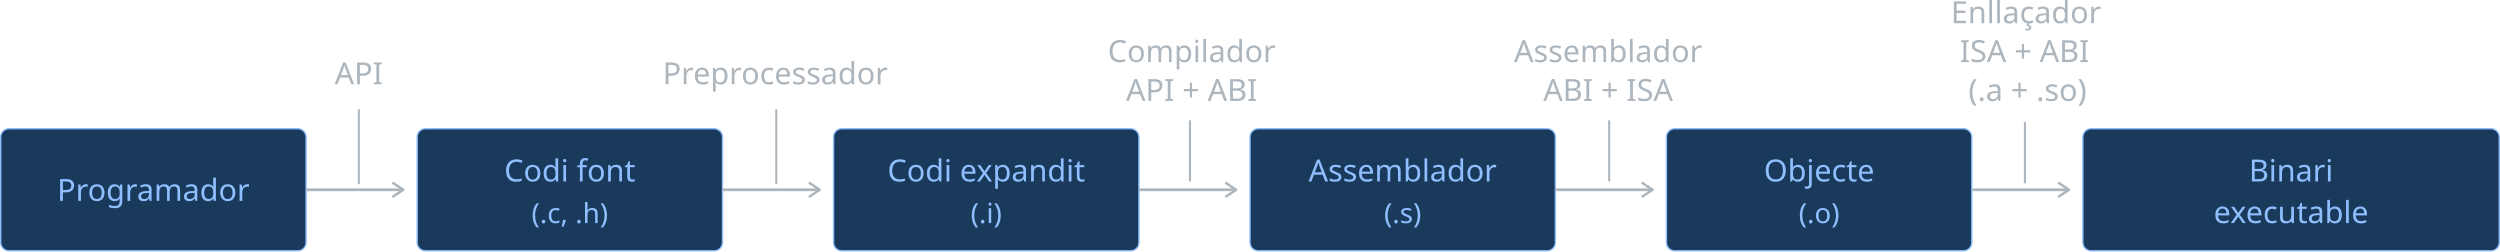
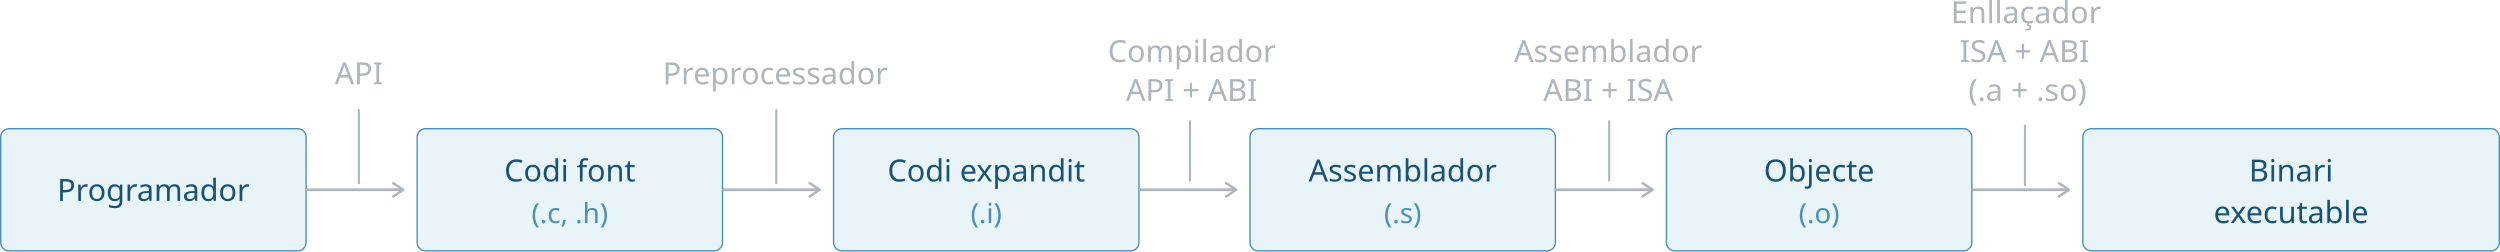
<svg xmlns="http://www.w3.org/2000/svg" width="900.5" height="90.607" viewBox="0 0 900.5 90.607" role="img" version="1.1" id="svg20">
  <defs id="defs1">
    <marker id="arrow" viewBox="0 0 10 10" refX="8" refY="5" markerWidth="6" markerHeight="6" orient="auto-start-reverse">
      <path d="M 2,1 8,5 2,9" fill="none" stroke="#adb5bd" stroke-width="1.5" stroke-linecap="round" stroke-linejoin="round" id="path1" />
    </marker>
  </defs>
  <text x="129.25" y="30.357" font-family="'Source Sans Pro', sans-serif" font-size="11px" fill="#adb5bd" text-anchor="middle" id="text1">API</text>
  <line x1="129.25" y1="39.357" x2="129.25" y2="66.357" stroke="#adb5bd" stroke-width="0.75" stroke-dasharray="none" id="line1" />
+   <line x1="279.625" y1="39.357" x2="279.625" y2="66.357" stroke="#adb5bd" stroke-width="0.75" stroke-dasharray="none" id="line1-5" />
+   <line x1="428.625" y1="43.357" x2="428.625" y2="65.357" stroke="#adb5bd" stroke-width="0.75" stroke-dasharray="none" id="line1-5-2" />
+   <line x1="579.625" y1="43.357" x2="579.625" y2="65.357" stroke="#adb5bd" stroke-width="0.75" stroke-dasharray="none" id="line1-5-2-1" />
+   <line x1="729.375" y1="45" x2="729.375" y2="67" stroke="#adb5bd" stroke-width="0.75" stroke-dasharray="none" id="line1-5-2-1-0" />
  <text x="279.25" y="30.357" font-family="'Source Sans Pro', sans-serif" font-size="11px" fill="#adb5bd" text-anchor="middle" id="text2">Preprocessador</text>
-   <line x1="279.625" y1="39.357" x2="279.625" y2="66.357" stroke="#adb5bd" stroke-width="0.75" stroke-dasharray="none" id="line2" />
  <text x="429.25" y="22.357" font-family="'Source Sans Pro', sans-serif" font-size="11px" fill="#adb5bd" text-anchor="middle" id="text3">Compilador</text>
  <text x="429.25" y="36.357" font-family="'Source Sans Pro', sans-serif" font-size="11px" fill="#adb5bd" text-anchor="middle" id="text4">API + ABI</text>
-   <line x1="428.625" y1="43.357" x2="428.625" y2="65.357" stroke="#adb5bd" stroke-width="0.75" stroke-dasharray="none" id="line4" />
  <text x="579.25" y="22.357" font-family="'Source Sans Pro', sans-serif" font-size="11px" fill="#adb5bd" text-anchor="middle" id="text5">Assemblador</text>
  <text x="579.25" y="36.357" font-family="'Source Sans Pro', sans-serif" font-size="11px" fill="#adb5bd" text-anchor="middle" id="text6">ABI + ISA</text>
-   <line x1="579.625" y1="43.357" x2="579.625" y2="65.357" stroke="#adb5bd" stroke-width="0.75" stroke-dasharray="none" id="line6" />
-   <line x1="729.375" y1="44" x2="729.375" y2="66" stroke="#adb5bd" stroke-width="0.75" stroke-dasharray="none" id="line6-8" />
  <text x="729.789" y="8.357" font-family="'Source Sans Pro', sans-serif" font-size="11px" fill="#adb5bd" text-anchor="middle" id="text7">Enllaçador</text>
  <text x="729.25" y="22.357" font-family="'Source Sans Pro', sans-serif" font-size="11px" fill="#adb5bd" text-anchor="middle" id="text8">ISA + ABI</text>
-   <text x="730.328" y="36.357" font-family="'Source Sans Pro', sans-serif" font-size="11px" fill="#adb5bd" text-anchor="middle" id="text9">(.a + .so)</text>
-   <rect x="0.25" y="46.357" width="110" height="44" rx="3" fill="#1a3a5c" stroke="#90bfff" stroke-width="0.5" id="rect9" />
-   <text x="55.25" y="72.357" font-family="'Source Sans Pro', sans-serif" font-size="11px" fill="#90bfff" text-anchor="middle" id="text10">Programador</text>
+   <text x="730.328" y="36.357" font-family="'Source Sans Pro', sans-serif" font-size="11px" fill="#adb5bd" text-anchor="middle" id="text9" style="font-style:normal;font-variant:normal;font-weight:normal;font-stretch:normal;font-size:11px;font-family:'Source Sans Pro', sans-serif;-inkscape-font-specification:'Source Sans Pro, sans-serif, Normal';font-variant-ligatures:normal;font-variant-caps:normal;font-variant-numeric:normal;font-variant-east-asian:normal;text-anchor:middle;fill:#adb5bd">
+     <tspan id="tspan20" x="730.328" y="36.357">(.a + .so)</tspan>
+   </text>
+   <rect x="0.25" y="46.357" width="110" height="44" rx="3" fill="#e8f4f8" stroke="#4a90b8" stroke-width="0.5" id="rect9" />
+   <text x="55.25" y="72.357" font-family="'Source Sans Pro', sans-serif" font-size="11px" fill="#1a5276" text-anchor="middle" id="text10">Programador</text>
  <line x1="110.25" y1="68.357" x2="145.25" y2="68.357" stroke="#adb5bd" stroke-width="1" marker-end="url(#arrow)" id="line10" />
-   <rect x="150.25" y="46.357" width="110" height="44" rx="3" fill="#1a3a5c" stroke="#90bfff" stroke-width="0.5" id="rect10" />
-   <text x="205.25" y="65.357" font-family="'Source Sans Pro', sans-serif" font-size="11px" fill="#90bfff" text-anchor="middle" id="text11">Codi font</text>
-   <text x="205.25" y="80.357" font-family="'Source Sans Pro', sans-serif" font-size="10px" fill="#90bfff" text-anchor="middle" id="text12">(.c, .h)</text>
+   <rect x="150.25" y="46.357" width="110" height="44" rx="3" fill="#e8f4f8" stroke="#4a90b8" stroke-width="0.5" id="rect10" />
+   <text x="205.25" y="65.357" font-family="'Source Sans Pro', sans-serif" font-size="11px" fill="#1a5276" text-anchor="middle" id="text11">Codi font</text>
+   <text x="205.25" y="80.357" font-family="'Source Sans Pro', sans-serif" font-size="10px" fill="#4a90b8" text-anchor="middle" id="text12">(.c, .h)</text>
  <line x1="260.25" y1="68.357" x2="295.25" y2="68.357" stroke="#adb5bd" stroke-width="1" marker-end="url(#arrow)" id="line12" />
-   <rect x="300.25" y="46.357" width="110" height="44" rx="3" fill="#1a3a5c" stroke="#90bfff" stroke-width="0.5" id="rect12" />
-   <text x="355.25" y="65.357" font-family="'Source Sans Pro', sans-serif" font-size="11px" fill="#90bfff" text-anchor="middle" id="text13">Codi expandit</text>
-   <text x="355.25" y="80.357" font-family="'Source Sans Pro', sans-serif" font-size="10px" fill="#90bfff" text-anchor="middle" id="text14">(.i)</text>
+   <rect x="300.25" y="46.357" width="110" height="44" rx="3" fill="#e8f4f8" stroke="#4a90b8" stroke-width="0.5" id="rect12" />
+   <text x="355.25" y="65.357" font-family="'Source Sans Pro', sans-serif" font-size="11px" fill="#1a5276" text-anchor="middle" id="text13">Codi expandit</text>
+   <text x="355.25" y="80.357" font-family="'Source Sans Pro', sans-serif" font-size="10px" fill="#4a90b8" text-anchor="middle" id="text14">(.i)</text>
  <line x1="410.25" y1="68.357" x2="445.25" y2="68.357" stroke="#adb5bd" stroke-width="1" marker-end="url(#arrow)" id="line14" />
-   <rect x="450.25" y="46.357" width="110" height="44" rx="3" fill="#1a3a5c" stroke="#90bfff" stroke-width="0.5" id="rect14" />
-   <text x="505.25" y="65.357" font-family="'Source Sans Pro', sans-serif" font-size="11px" fill="#90bfff" text-anchor="middle" id="text15">Assemblador</text>
-   <text x="505.25" y="80.357" font-family="'Source Sans Pro', sans-serif" font-size="10px" fill="#90bfff" text-anchor="middle" id="text16">(.s)</text>
+   <rect x="450.25" y="46.357" width="110" height="44" rx="3" fill="#e8f4f8" stroke="#4a90b8" stroke-width="0.5" id="rect14" />
+   <text x="505.25" y="65.357" font-family="'Source Sans Pro', sans-serif" font-size="11px" fill="#1a5276" text-anchor="middle" id="text15">Assemblador</text>
+   <text x="505.25" y="80.357" font-family="'Source Sans Pro', sans-serif" font-size="10px" fill="#4a90b8" text-anchor="middle" id="text16">(.s)</text>
  <line x1="560.25" y1="68.357" x2="595.25" y2="68.357" stroke="#adb5bd" stroke-width="1" marker-end="url(#arrow)" id="line16" />
-   <rect x="600.25" y="46.357" width="110" height="44" rx="3" fill="#1a3a5c" stroke="#90bfff" stroke-width="0.5" id="rect16" />
-   <text x="655.25" y="65.357" font-family="'Source Sans Pro', sans-serif" font-size="11px" fill="#90bfff" text-anchor="middle" id="text17">Objecte</text>
-   <text x="655.25" y="80.357" font-family="'Source Sans Pro', sans-serif" font-size="10px" fill="#90bfff" text-anchor="middle" id="text18">(.o)</text>
+   <rect x="600.25" y="46.357" width="110" height="44" rx="3" fill="#e8f4f8" stroke="#4a90b8" stroke-width="0.5" id="rect16" />
+   <text x="655.25" y="65.357" font-family="'Source Sans Pro', sans-serif" font-size="11px" fill="#1a5276" text-anchor="middle" id="text17">Objecte</text>
+   <text x="655.25" y="80.357" font-family="'Source Sans Pro', sans-serif" font-size="10px" fill="#4a90b8" text-anchor="middle" id="text18">(.o)</text>
  <line x1="710.25" y1="68.357" x2="745.25" y2="68.357" stroke="#adb5bd" stroke-width="1" marker-end="url(#arrow)" id="line18" />
-   <rect x="750.25" y="46.357" width="150" height="44" rx="3" fill="#1a3a5c" stroke="#90bfff" stroke-width="0.5" id="rect18" />
-   <text x="825.25" y="65.357" font-family="'Source Sans Pro', sans-serif" font-size="11px" fill="#90bfff" text-anchor="middle" id="text19">Binari</text>
-   <text x="825.25" y="80.357" font-family="'Source Sans Pro', sans-serif" font-size="11px" fill="#90bfff" text-anchor="middle" id="text20">executable</text>
+   <rect x="750.25" y="46.357" width="150" height="44" rx="3" fill="#e8f4f8" stroke="#4a90b8" stroke-width="0.5" id="rect18" />
+   <text x="825.25" y="65.357" font-family="'Source Sans Pro', sans-serif" font-size="11px" fill="#1a5276" text-anchor="middle" id="text19">Binari</text>
+   <text x="825.25" y="80.357" font-family="'Source Sans Pro', sans-serif" font-size="11px" fill="#1a5276" text-anchor="middle" id="text20">executable</text>
</svg>
